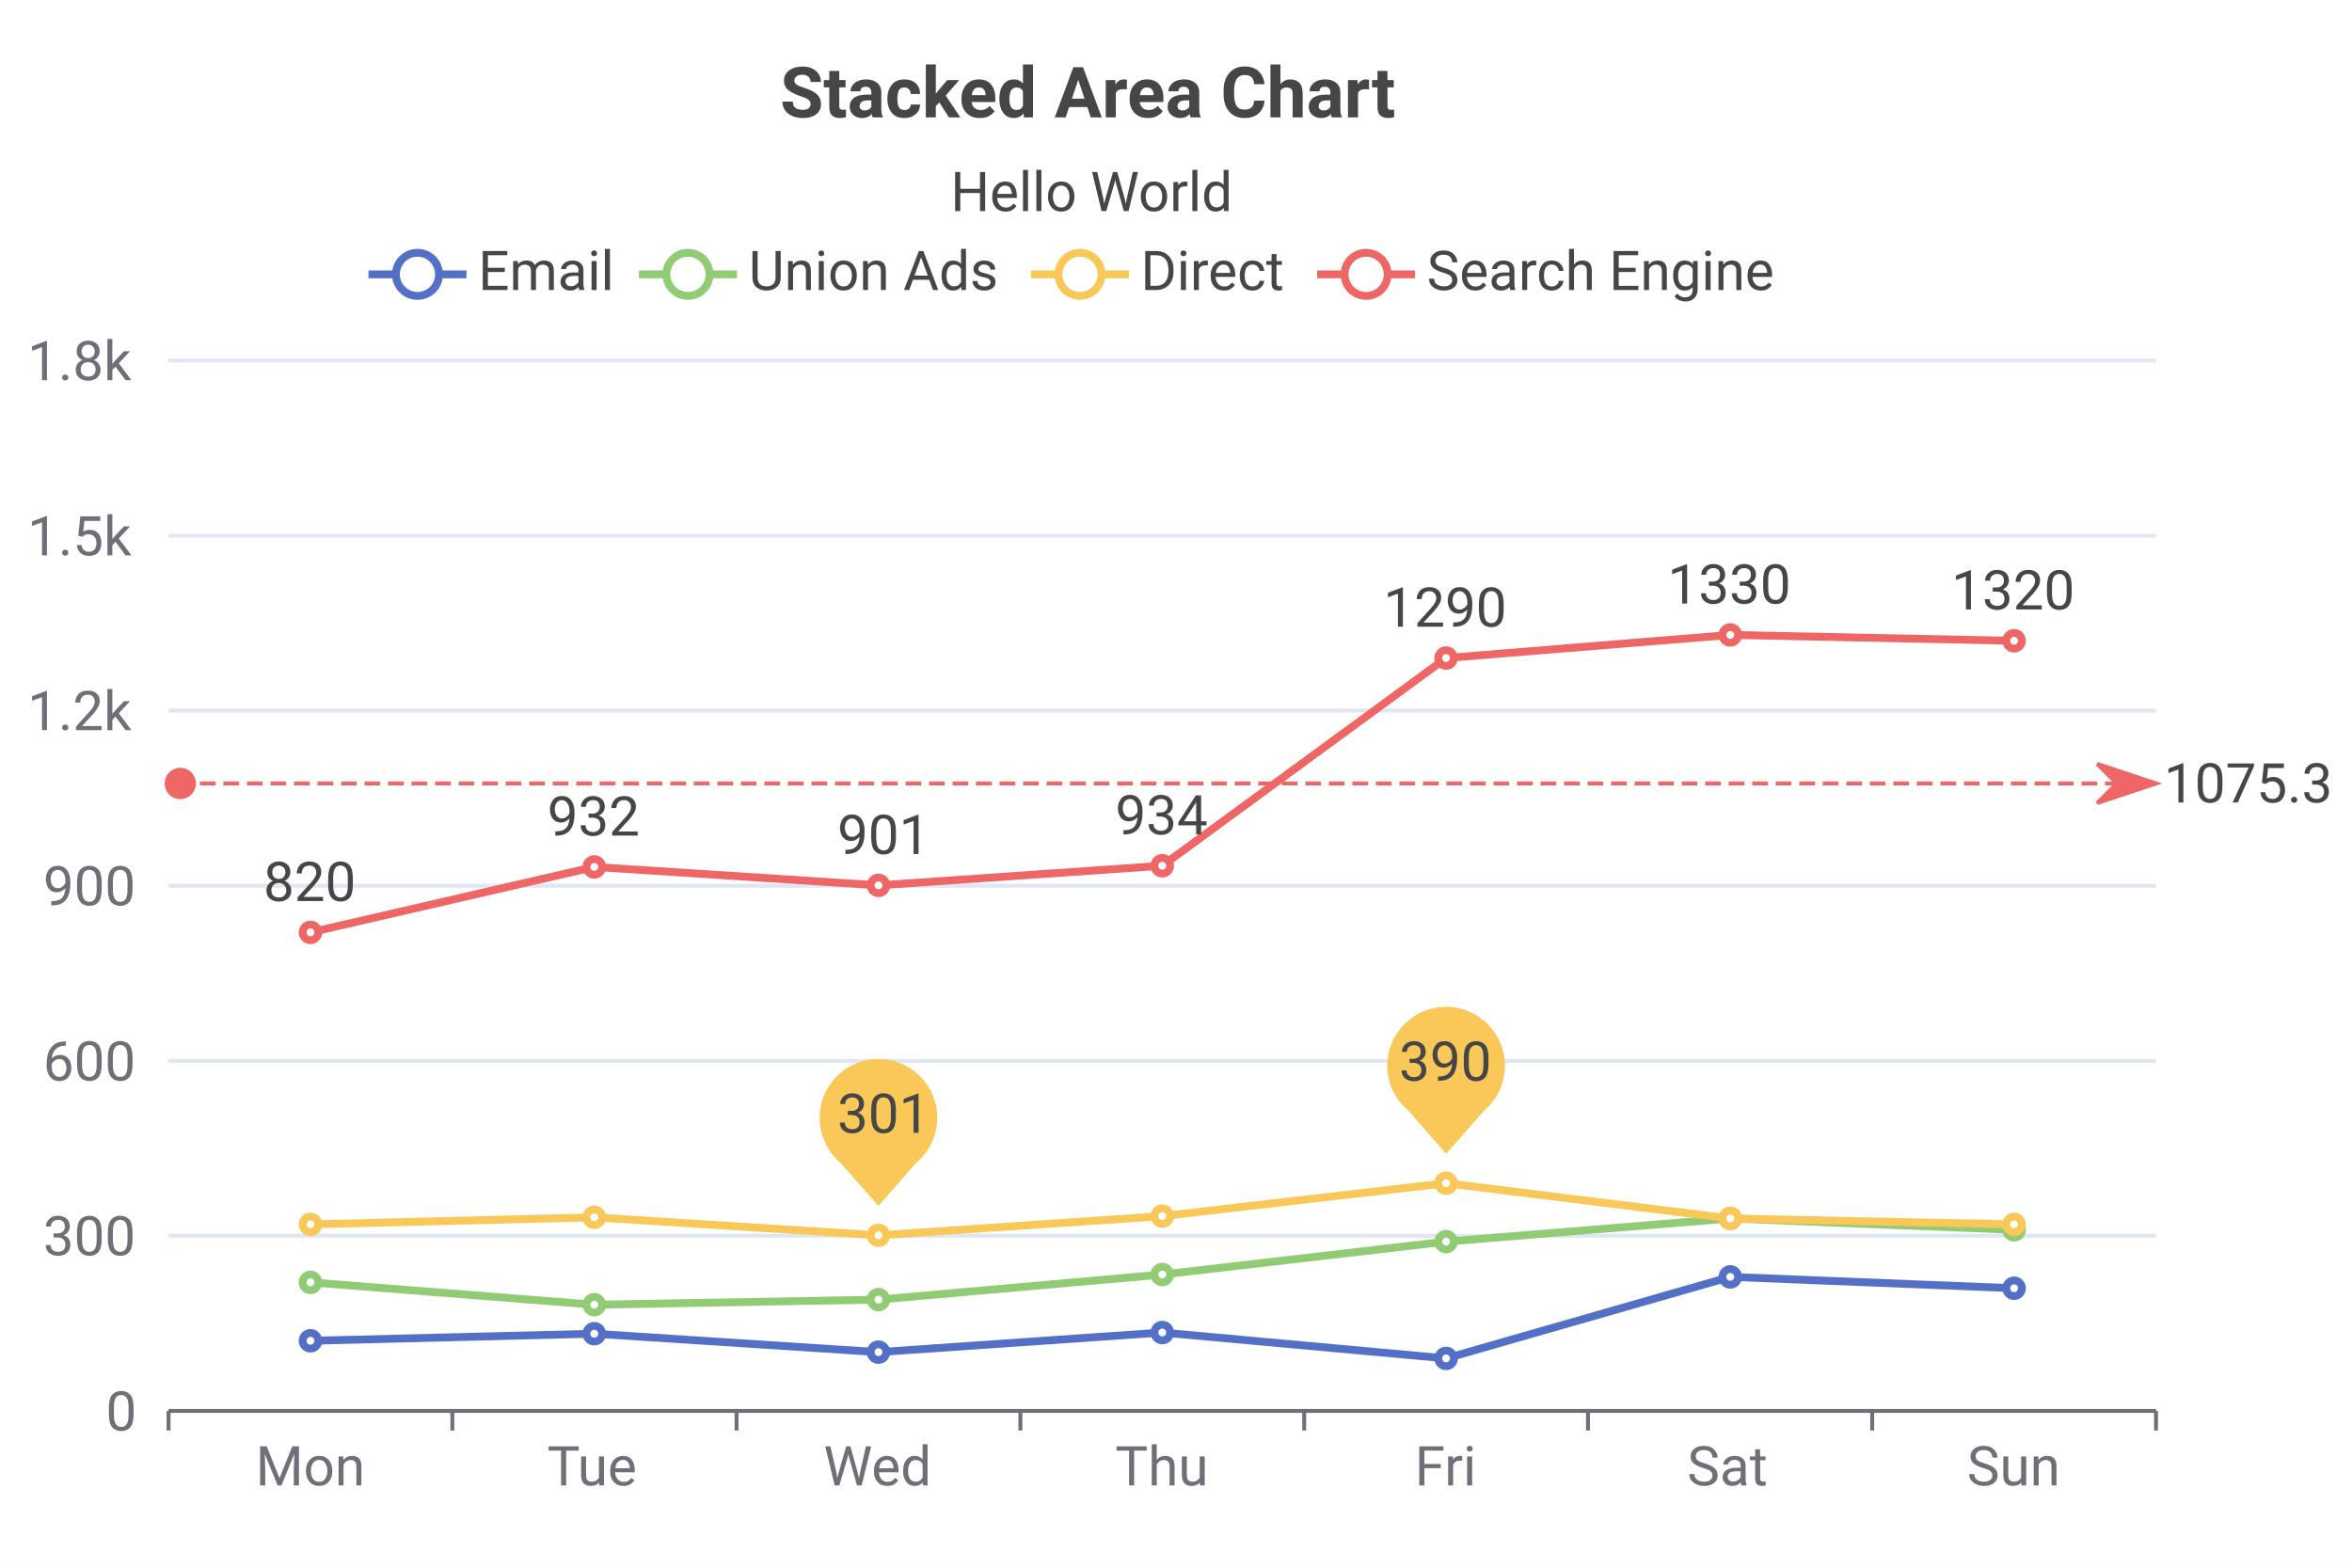
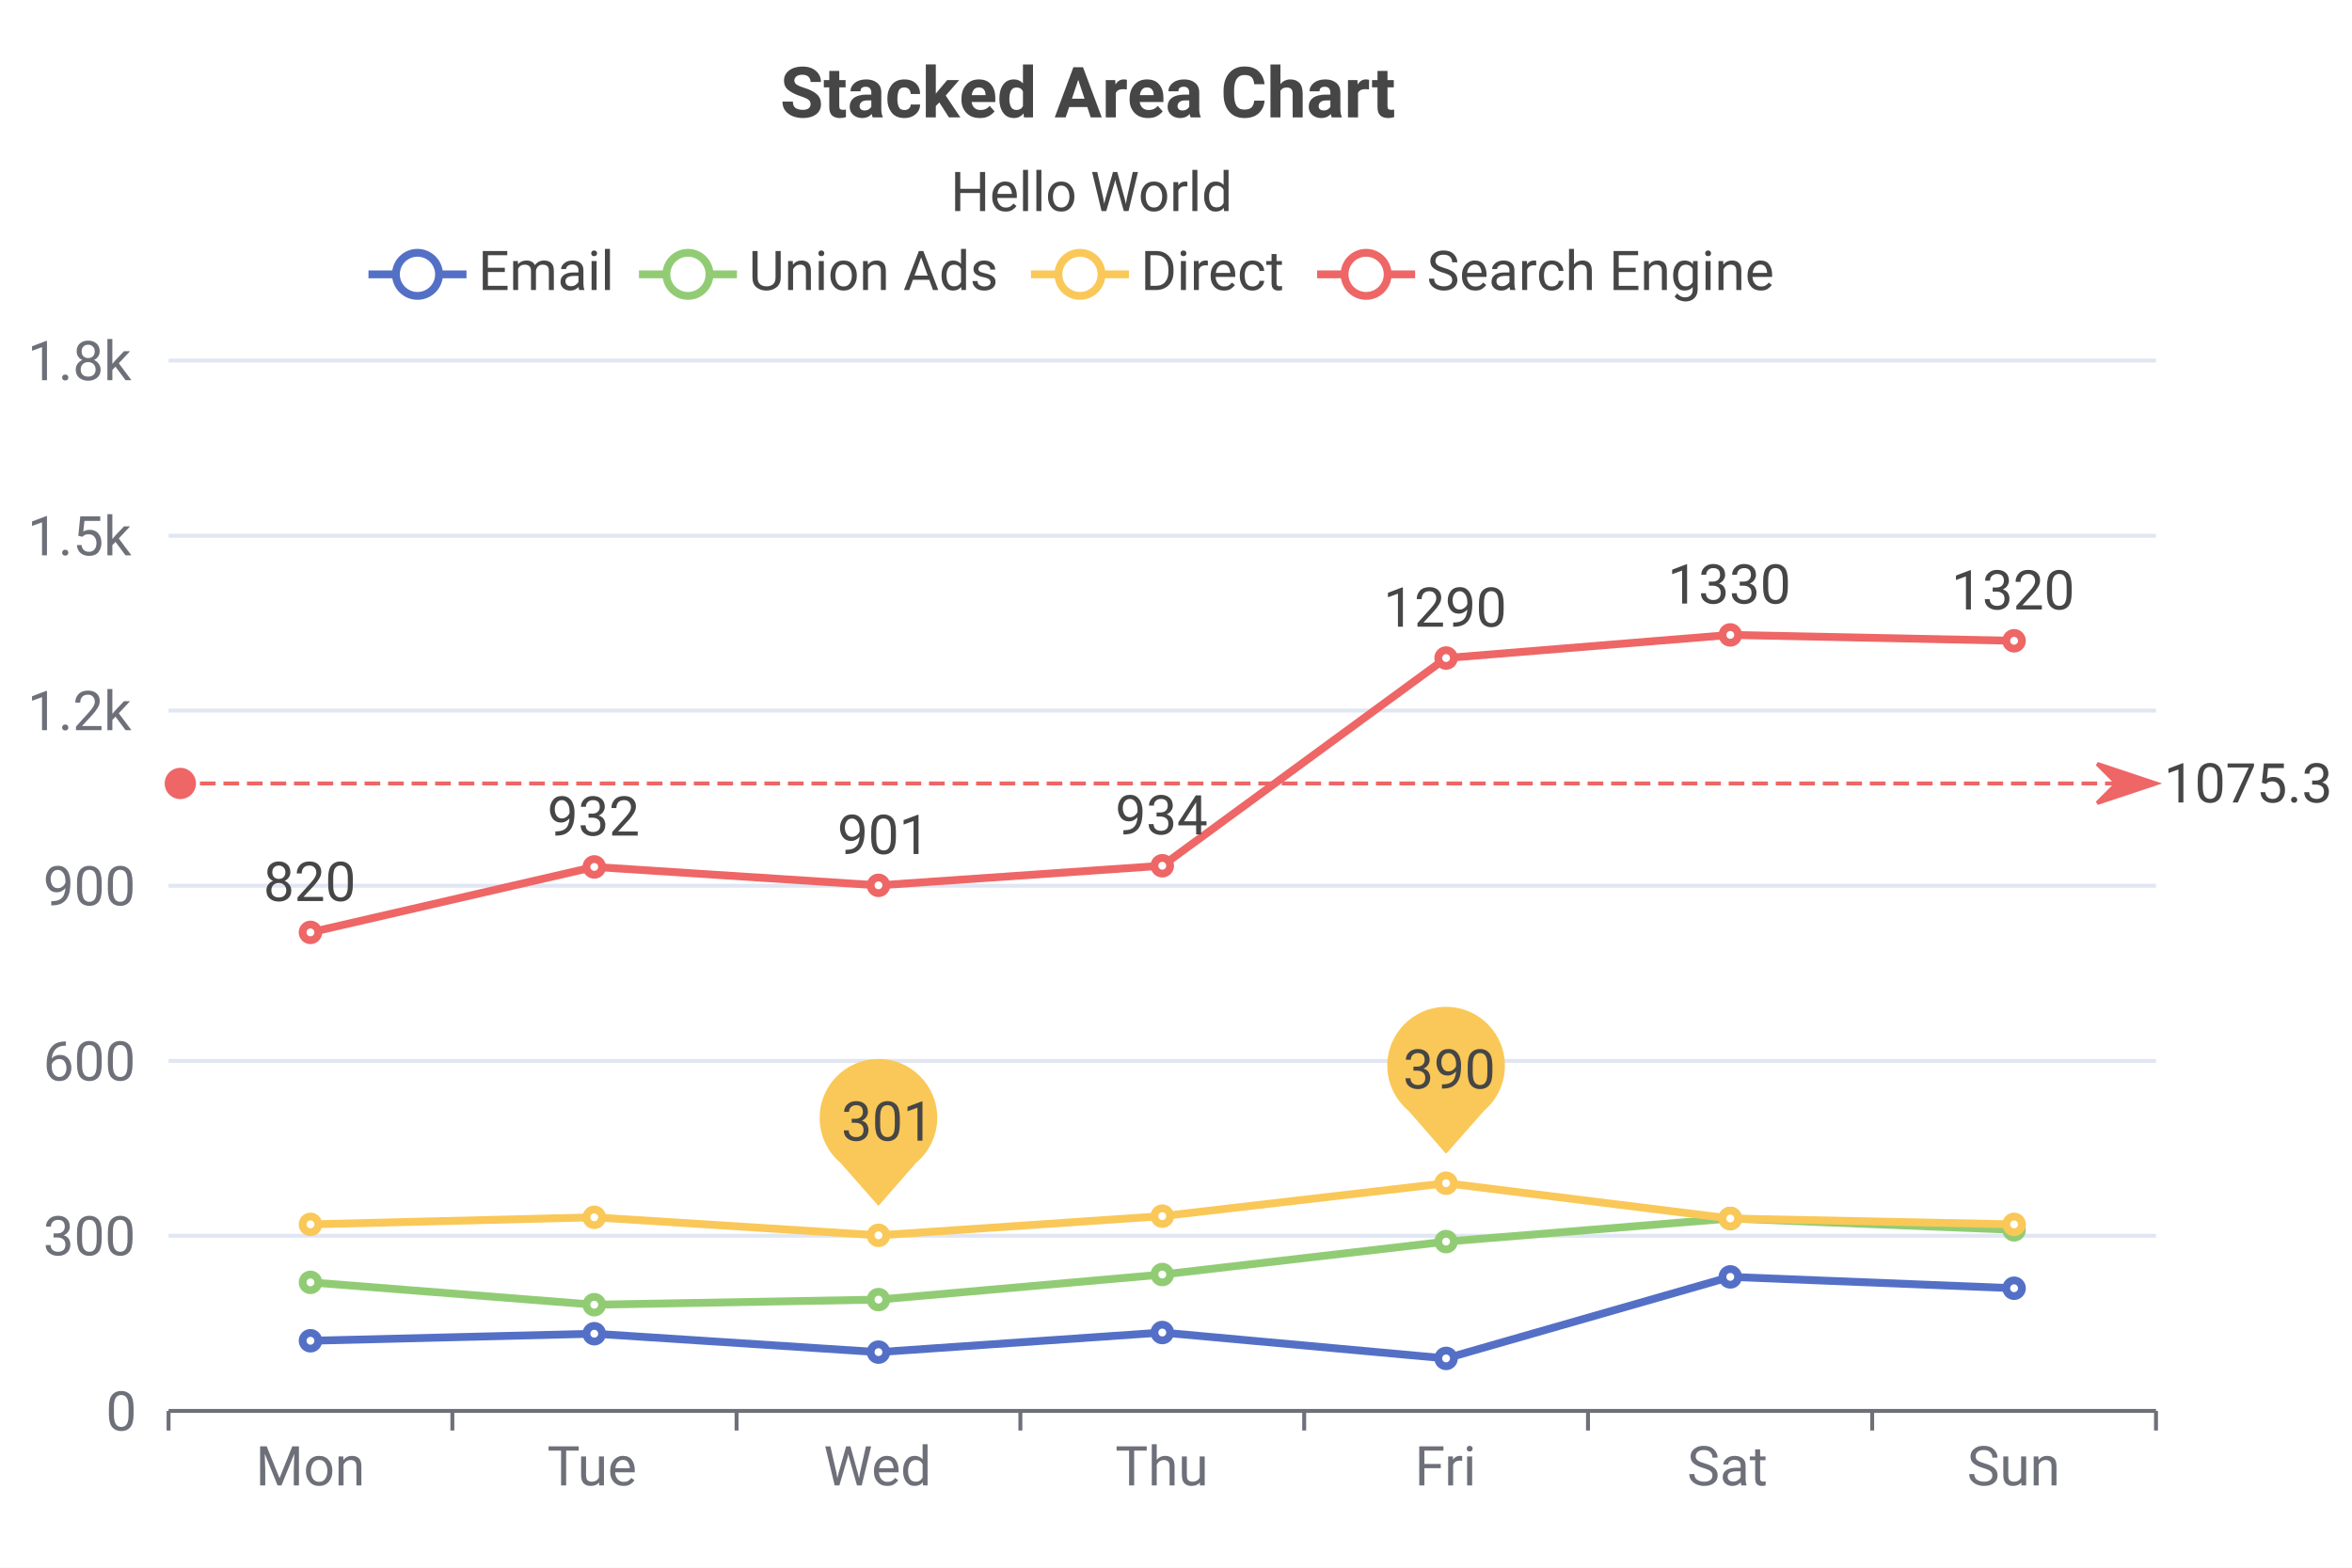
<svg xmlns="http://www.w3.org/2000/svg" width="600" height="400" viewBox="0 0 600 400">
  <rect x="0" y="0" width="600" height="400" fill="#FFFFFF" />
  <text font-size="18" x="199" y="10" dy="15" font-weight="bold" dominant-baseline="middle" font-family="Roboto" fill="#464646">
Stacked Area Chart
</text>
  <text font-size="14" x="242.5" y="40" dy="10" dominant-baseline="middle" font-family="Roboto" fill="#464646">
Hello World
</text>
  <g>
    <line stroke-width="2" x1="94" y1="70" x2="119" y2="70" stroke="#5470C6" />
    <circle cx="106.5" cy="70" r="5.5" stroke-width="2" stroke="#5470C6" fill="#FFFFFF" />
    <text font-size="14" x="122" y="74" font-family="Roboto" fill="#464646">
Email
</text>
  </g>
  <g>
    <line stroke-width="2" x1="163" y1="70" x2="188" y2="70" stroke="#91CC75" />
    <circle cx="175.5" cy="70" r="5.5" stroke-width="2" stroke="#91CC75" fill="#FFFFFF" />
    <text font-size="14" x="191" y="74" font-family="Roboto" fill="#464646">
Union Ads
</text>
  </g>
  <g>
    <line stroke-width="2" x1="263" y1="70" x2="288" y2="70" stroke="#FAC858" />
    <circle cx="275.5" cy="70" r="5.5" stroke-width="2" stroke="#FAC858" fill="#FFFFFF" />
    <text font-size="14" x="291" y="74" font-family="Roboto" fill="#464646">
Direct
</text>
  </g>
  <g>
    <line stroke-width="2" x1="336" y1="70" x2="361" y2="70" stroke="#EE6666" />
    <circle cx="348.5" cy="70" r="5.5" stroke-width="2" stroke="#EE6666" fill="#FFFFFF" />
    <text font-size="14" x="364" y="74" font-family="Roboto" fill="#464646">
Search Engine
</text>
  </g>
  <g stroke="#E0E6F2">
    <line stroke-width="1" x1="43" y1="92" x2="550" y2="92" />
    <line stroke-width="1" x1="43" y1="136.7" x2="550" y2="136.7" />
    <line stroke-width="1" x1="43" y1="181.3" x2="550" y2="181.3" />
    <line stroke-width="1" x1="43" y1="226" x2="550" y2="226" />
    <line stroke-width="1" x1="43" y1="270.7" x2="550" y2="270.7" />
    <line stroke-width="1" x1="43" y1="315.3" x2="550" y2="315.3" />
  </g>
  <g>
    <text font-size="14" x="7" y="97" font-family="Roboto" fill="#6E7079">
1.8k
</text>
    <text font-size="14" x="7" y="141.7" font-family="Roboto" fill="#6E7079">
1.5k
</text>
    <text font-size="14" x="7" y="186.3" font-family="Roboto" fill="#6E7079">
1.2k
</text>
    <text font-size="14" x="11" y="231" font-family="Roboto" fill="#6E7079">
900
</text>
    <text font-size="14" x="11" y="275.7" font-family="Roboto" fill="#6E7079">
600
</text>
    <text font-size="14" x="11" y="320.3" font-family="Roboto" fill="#6E7079">
300
</text>
    <text font-size="14" x="27" y="365" font-family="Roboto" fill="#6E7079">
0
</text>
  </g>
  <g>
    <g stroke="#6E7079">
      <line stroke-width="1" x1="43" y1="360" x2="550" y2="360" />
      <line stroke-width="1" x1="43" y1="360" x2="43" y2="365" />
      <line stroke-width="1" x1="115.4" y1="360" x2="115.4" y2="365" />
      <line stroke-width="1" x1="187.9" y1="360" x2="187.9" y2="365" />
      <line stroke-width="1" x1="260.3" y1="360" x2="260.3" y2="365" />
      <line stroke-width="1" x1="332.7" y1="360" x2="332.7" y2="365" />
      <line stroke-width="1" x1="405.1" y1="360" x2="405.1" y2="365" />
      <line stroke-width="1" x1="477.6" y1="360" x2="477.6" y2="365" />
      <line stroke-width="1" x1="550" y1="360" x2="550" y2="365" />
    </g>
    <text font-size="14" x="65.2" y="379" font-family="Roboto" fill="#6E7079">
Mon
</text>
    <text font-size="14" x="139.6" y="379" font-family="Roboto" fill="#6E7079">
Tue
</text>
    <text font-size="14" x="210.1" y="379" font-family="Roboto" fill="#6E7079">
Wed
</text>
    <text font-size="14" x="284.5" y="379" font-family="Roboto" fill="#6E7079">
Thu
</text>
    <text font-size="14" x="360.9" y="379" font-family="Roboto" fill="#6E7079">
Fri
</text>
    <text font-size="14" x="430.4" y="379" font-family="Roboto" fill="#6E7079">
Sat
</text>
    <text font-size="14" x="501.8" y="379" font-family="Roboto" fill="#6E7079">
Sun
</text>
  </g>
  <g>
    <path d="M 79.2 342.1 L 151.6 340.3 L 224.1 345 L 296.5 340 L 368.9 346.6 L 441.4 325.8 L 513.8 328.7" stroke-width="2" fill="none" stroke="#5470C6" />
    <circle cx="79.2" cy="342.1" r="2" stroke-width="2" stroke="#5470C6" fill="#FFFFFF" />
    <circle cx="151.6" cy="340.3" r="2" stroke-width="2" stroke="#5470C6" fill="#FFFFFF" />
    <circle cx="224.1" cy="345" r="2" stroke-width="2" stroke="#5470C6" fill="#FFFFFF" />
    <circle cx="296.5" cy="340" r="2" stroke-width="2" stroke="#5470C6" fill="#FFFFFF" />
    <circle cx="368.9" cy="346.6" r="2" stroke-width="2" stroke="#5470C6" fill="#FFFFFF" />
    <circle cx="441.4" cy="325.8" r="2" stroke-width="2" stroke="#5470C6" fill="#FFFFFF" />
    <circle cx="513.8" cy="328.7" r="2" stroke-width="2" stroke="#5470C6" fill="#FFFFFF" />
  </g>
  <g>
    <path d="M 79.2 327.2 L 151.6 332.9 L 224.1 331.6 L 296.5 325.2 L 368.9 316.8 L 441.4 310.9 L 513.8 313.8" stroke-width="2" fill="none" stroke="#91CC75" />
    <circle cx="79.2" cy="327.2" r="2" stroke-width="2" stroke="#91CC75" fill="#FFFFFF" />
    <circle cx="151.6" cy="332.9" r="2" stroke-width="2" stroke="#91CC75" fill="#FFFFFF" />
    <circle cx="224.1" cy="331.6" r="2" stroke-width="2" stroke="#91CC75" fill="#FFFFFF" />
    <circle cx="296.5" cy="325.2" r="2" stroke-width="2" stroke="#91CC75" fill="#FFFFFF" />
    <circle cx="368.9" cy="316.8" r="2" stroke-width="2" stroke="#91CC75" fill="#FFFFFF" />
    <circle cx="441.4" cy="310.9" r="2" stroke-width="2" stroke="#91CC75" fill="#FFFFFF" />
    <circle cx="513.8" cy="313.8" r="2" stroke-width="2" stroke="#91CC75" fill="#FFFFFF" />
  </g>
  <g>
    <path d="M 79.2 312.4 L 151.6 310.6 L 224.1 315.2 L 296.5 310.3 L 368.9 301.9 L 441.4 310.9 L 513.8 312.4" stroke-width="2" fill="none" stroke="#FAC858" />
    <circle cx="79.2" cy="312.4" r="2" stroke-width="2" stroke="#FAC858" fill="#FFFFFF" />
    <circle cx="151.6" cy="310.6" r="2" stroke-width="2" stroke="#FAC858" fill="#FFFFFF" />
    <circle cx="224.1" cy="315.2" r="2" stroke-width="2" stroke="#FAC858" fill="#FFFFFF" />
    <circle cx="296.5" cy="310.3" r="2" stroke-width="2" stroke="#FAC858" fill="#FFFFFF" />
    <circle cx="368.9" cy="301.9" r="2" stroke-width="2" stroke="#FAC858" fill="#FFFFFF" />
    <circle cx="441.4" cy="310.9" r="2" stroke-width="2" stroke="#FAC858" fill="#FFFFFF" />
    <circle cx="513.8" cy="312.4" r="2" stroke-width="2" stroke="#FAC858" fill="#FFFFFF" />
  </g>
  <path d="M 359.3,283.4 A 15,15 0,0,1 353.9,271.9 A 15,15 0,0,1 383.9,271.9 A 15,15 0,0,1 378.6,283.4 L 368.9,294.4 Z" fill="#FAC858" />
-   <text font-size="14" x="368.9" y="264.4" dx="-12" dy="7.5" dominant-baseline="middle" font-family="Roboto" fill="#464646">
+   <text font-size="14" x="368.9" y="266.4" dx="-11" dy="7.5" dominant-baseline="middle" font-family="Roboto" fill="#464646">
390
</text>
  <path d="M 214.4,296.7 A 15,15 0,0,1 209.1,285.2 A 15,15 0,0,1 239.1,285.2 A 15,15 0,0,1 233.7,296.7 L 224.1,307.7 Z" fill="#FAC858" />
-   <text font-size="14" x="224.1" y="277.7" dx="-10.5" dy="7.5" dominant-baseline="middle" font-family="Roboto" fill="#464646">
+   <text font-size="14" x="224.1" y="279.7" dx="-9.5" dy="7.5" dominant-baseline="middle" font-family="Roboto" fill="#464646">
301
</text>
  <g>
    <path d="M 79.2 237.9 L 151.6 221.2 L 224.1 225.9 L 296.5 220.9 L 368.9 167.9 L 441.4 162 L 513.8 163.5" stroke-width="2" fill="none" stroke="#EE6666" />
    <circle cx="79.2" cy="237.9" r="2" stroke-width="2" stroke="#EE6666" fill="#FFFFFF" />
    <circle cx="151.6" cy="221.2" r="2" stroke-width="2" stroke="#EE6666" fill="#FFFFFF" />
    <circle cx="224.1" cy="225.9" r="2" stroke-width="2" stroke="#EE6666" fill="#FFFFFF" />
    <circle cx="296.5" cy="220.9" r="2" stroke-width="2" stroke="#EE6666" fill="#FFFFFF" />
    <circle cx="368.9" cy="167.9" r="2" stroke-width="2" stroke="#EE6666" fill="#FFFFFF" />
    <circle cx="441.4" cy="162" r="2" stroke-width="2" stroke="#EE6666" fill="#FFFFFF" />
    <circle cx="513.8" cy="163.5" r="2" stroke-width="2" stroke="#EE6666" fill="#FFFFFF" />
  </g>
  <text font-size="14" x="79.2" y="237.9" dx="-12" dy="-8" font-family="Roboto" fill="#464646">
820
</text>
  <text font-size="14" x="151.6" y="221.2" dx="-12" dy="-8" font-family="Roboto" fill="#464646">
932
</text>
  <text font-size="14" x="224.1" y="225.9" dx="-10.5" dy="-8" font-family="Roboto" fill="#464646">
901
</text>
  <text font-size="14" x="296.5" y="220.9" dx="-12" dy="-8" font-family="Roboto" fill="#464646">
934
</text>
  <text font-size="14" x="368.9" y="167.9" dx="-16" dy="-8" font-family="Roboto" fill="#464646">
1290
</text>
  <text font-size="14" x="441.4" y="162" dx="-16" dy="-8" font-family="Roboto" fill="#464646">
1330
</text>
  <text font-size="14" x="513.8" y="163.5" dx="-16" dy="-8" font-family="Roboto" fill="#464646">
1320
</text>
  <circle cx="46" cy="199.9" r="3.5" stroke-width="1" stroke="#EE6666" fill="#EE6666" />
  <line stroke-width="1" x1="51" y1="199.9" x2="540" y2="199.9" stroke="#EE6666" stroke-dasharray="4,2" />
  <path d="M 540 199.9 L 535 194.9 L 550 199.9 L 535 204.9 Z" stroke-width="1" fill="#EE6666" stroke="#EE6666" />
  <text font-size="14" x="552" y="190.9" dy="10" dominant-baseline="middle" font-family="Roboto" fill="#464646">
1075.3
</text>
</svg>
